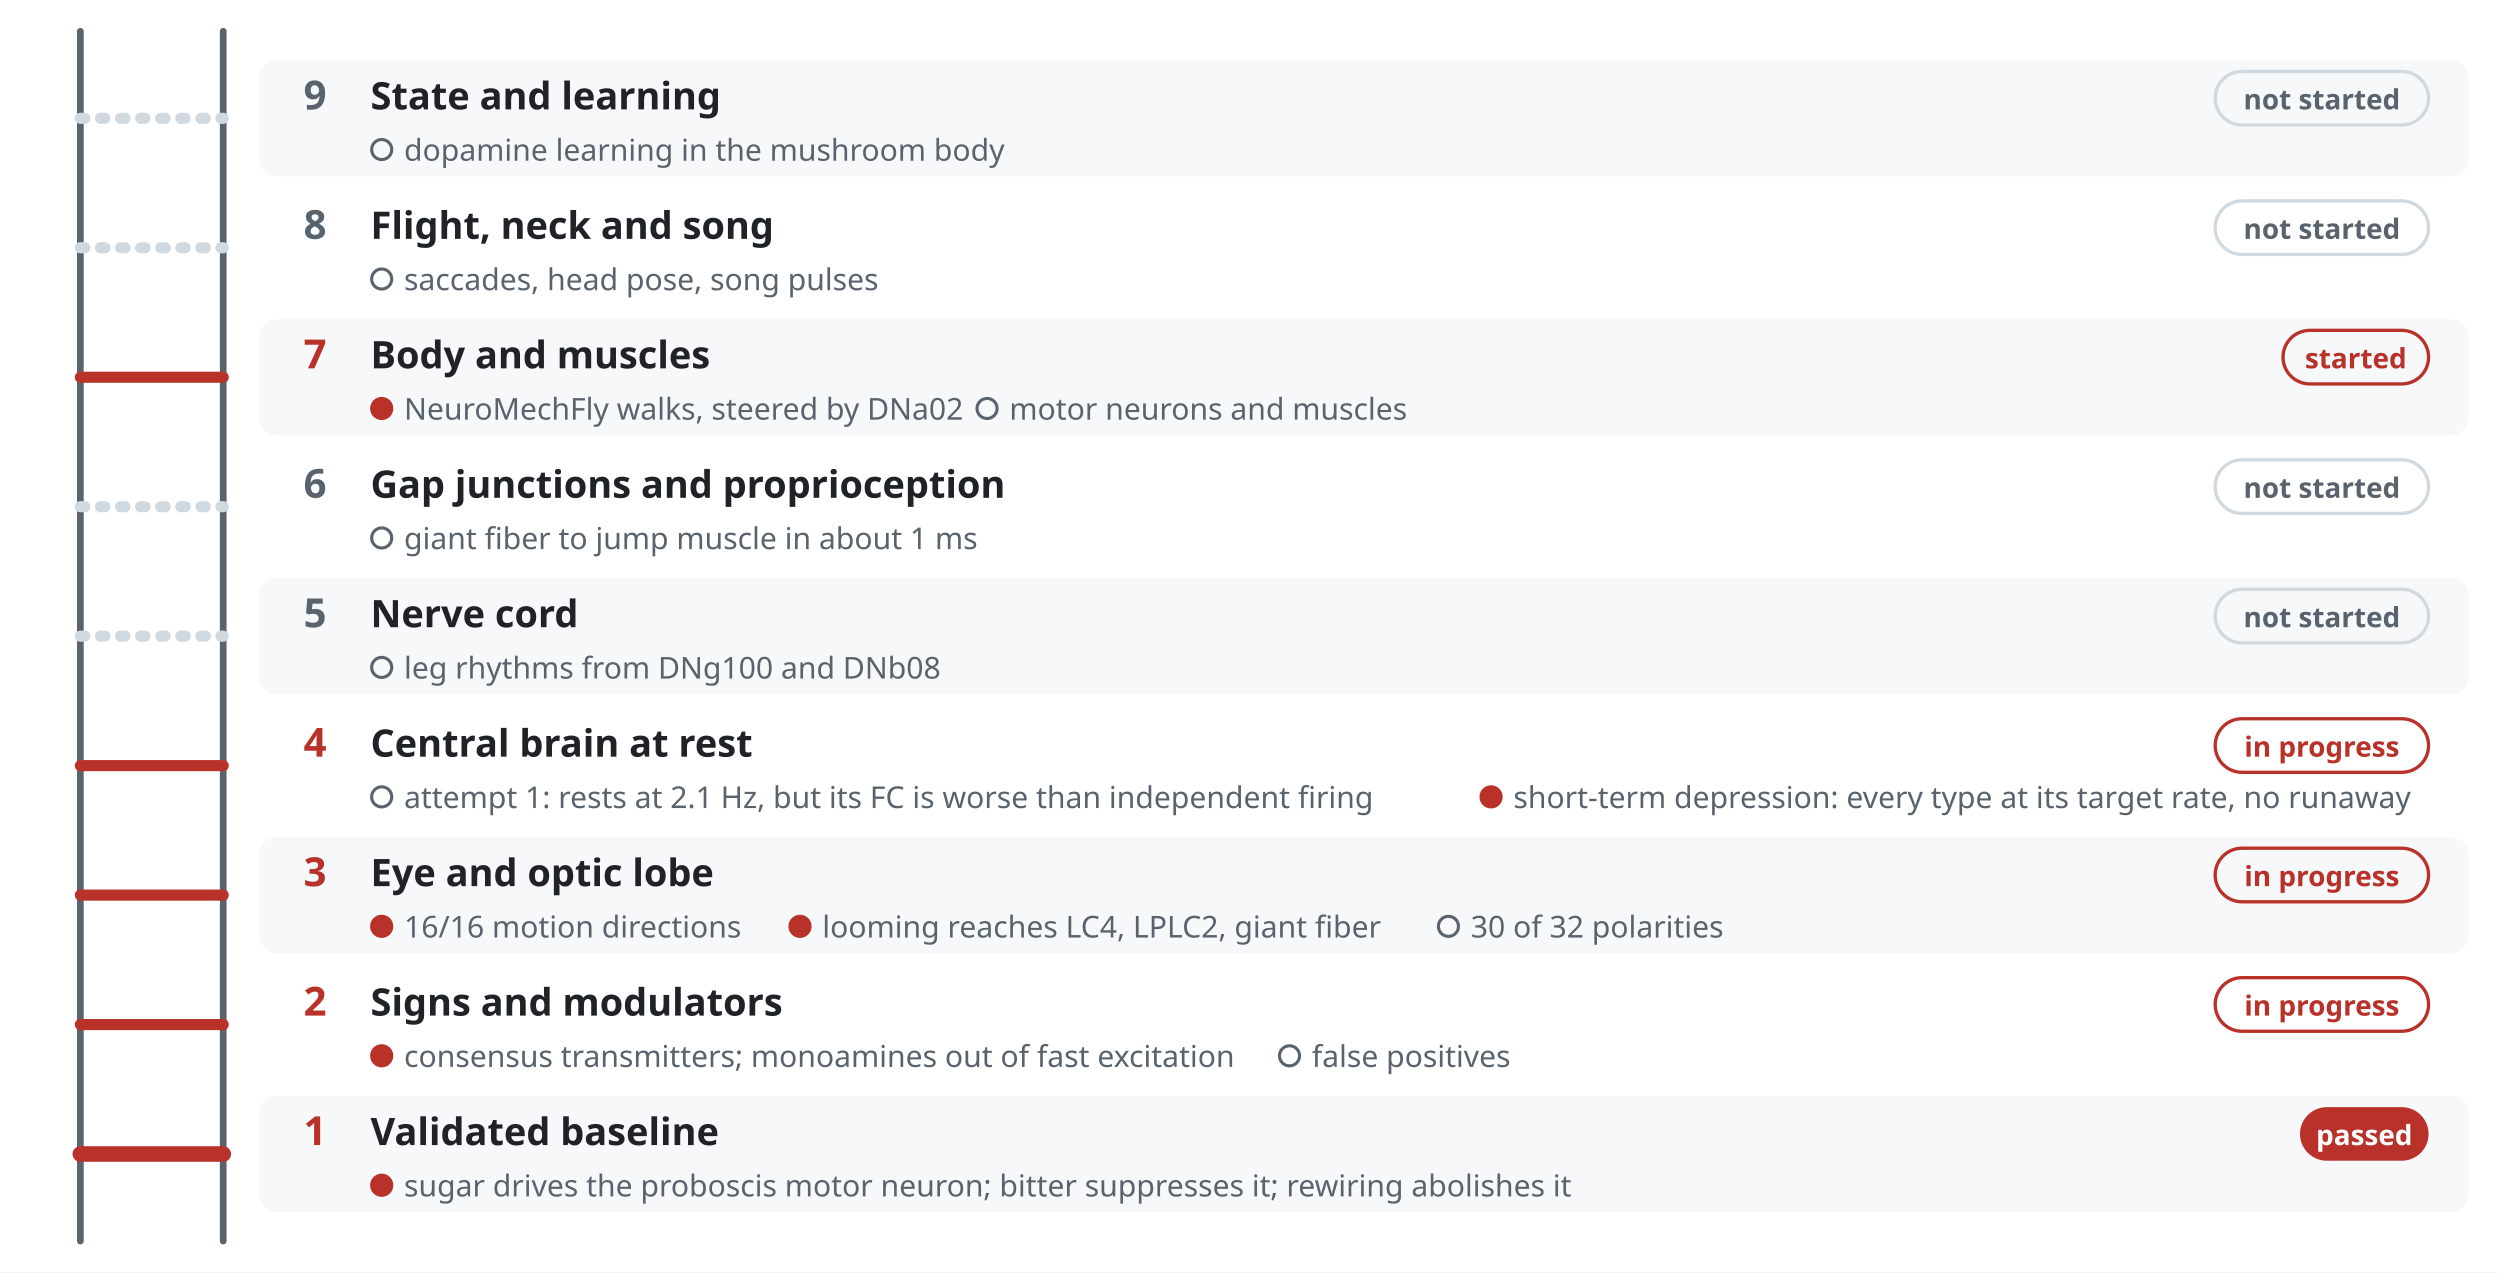
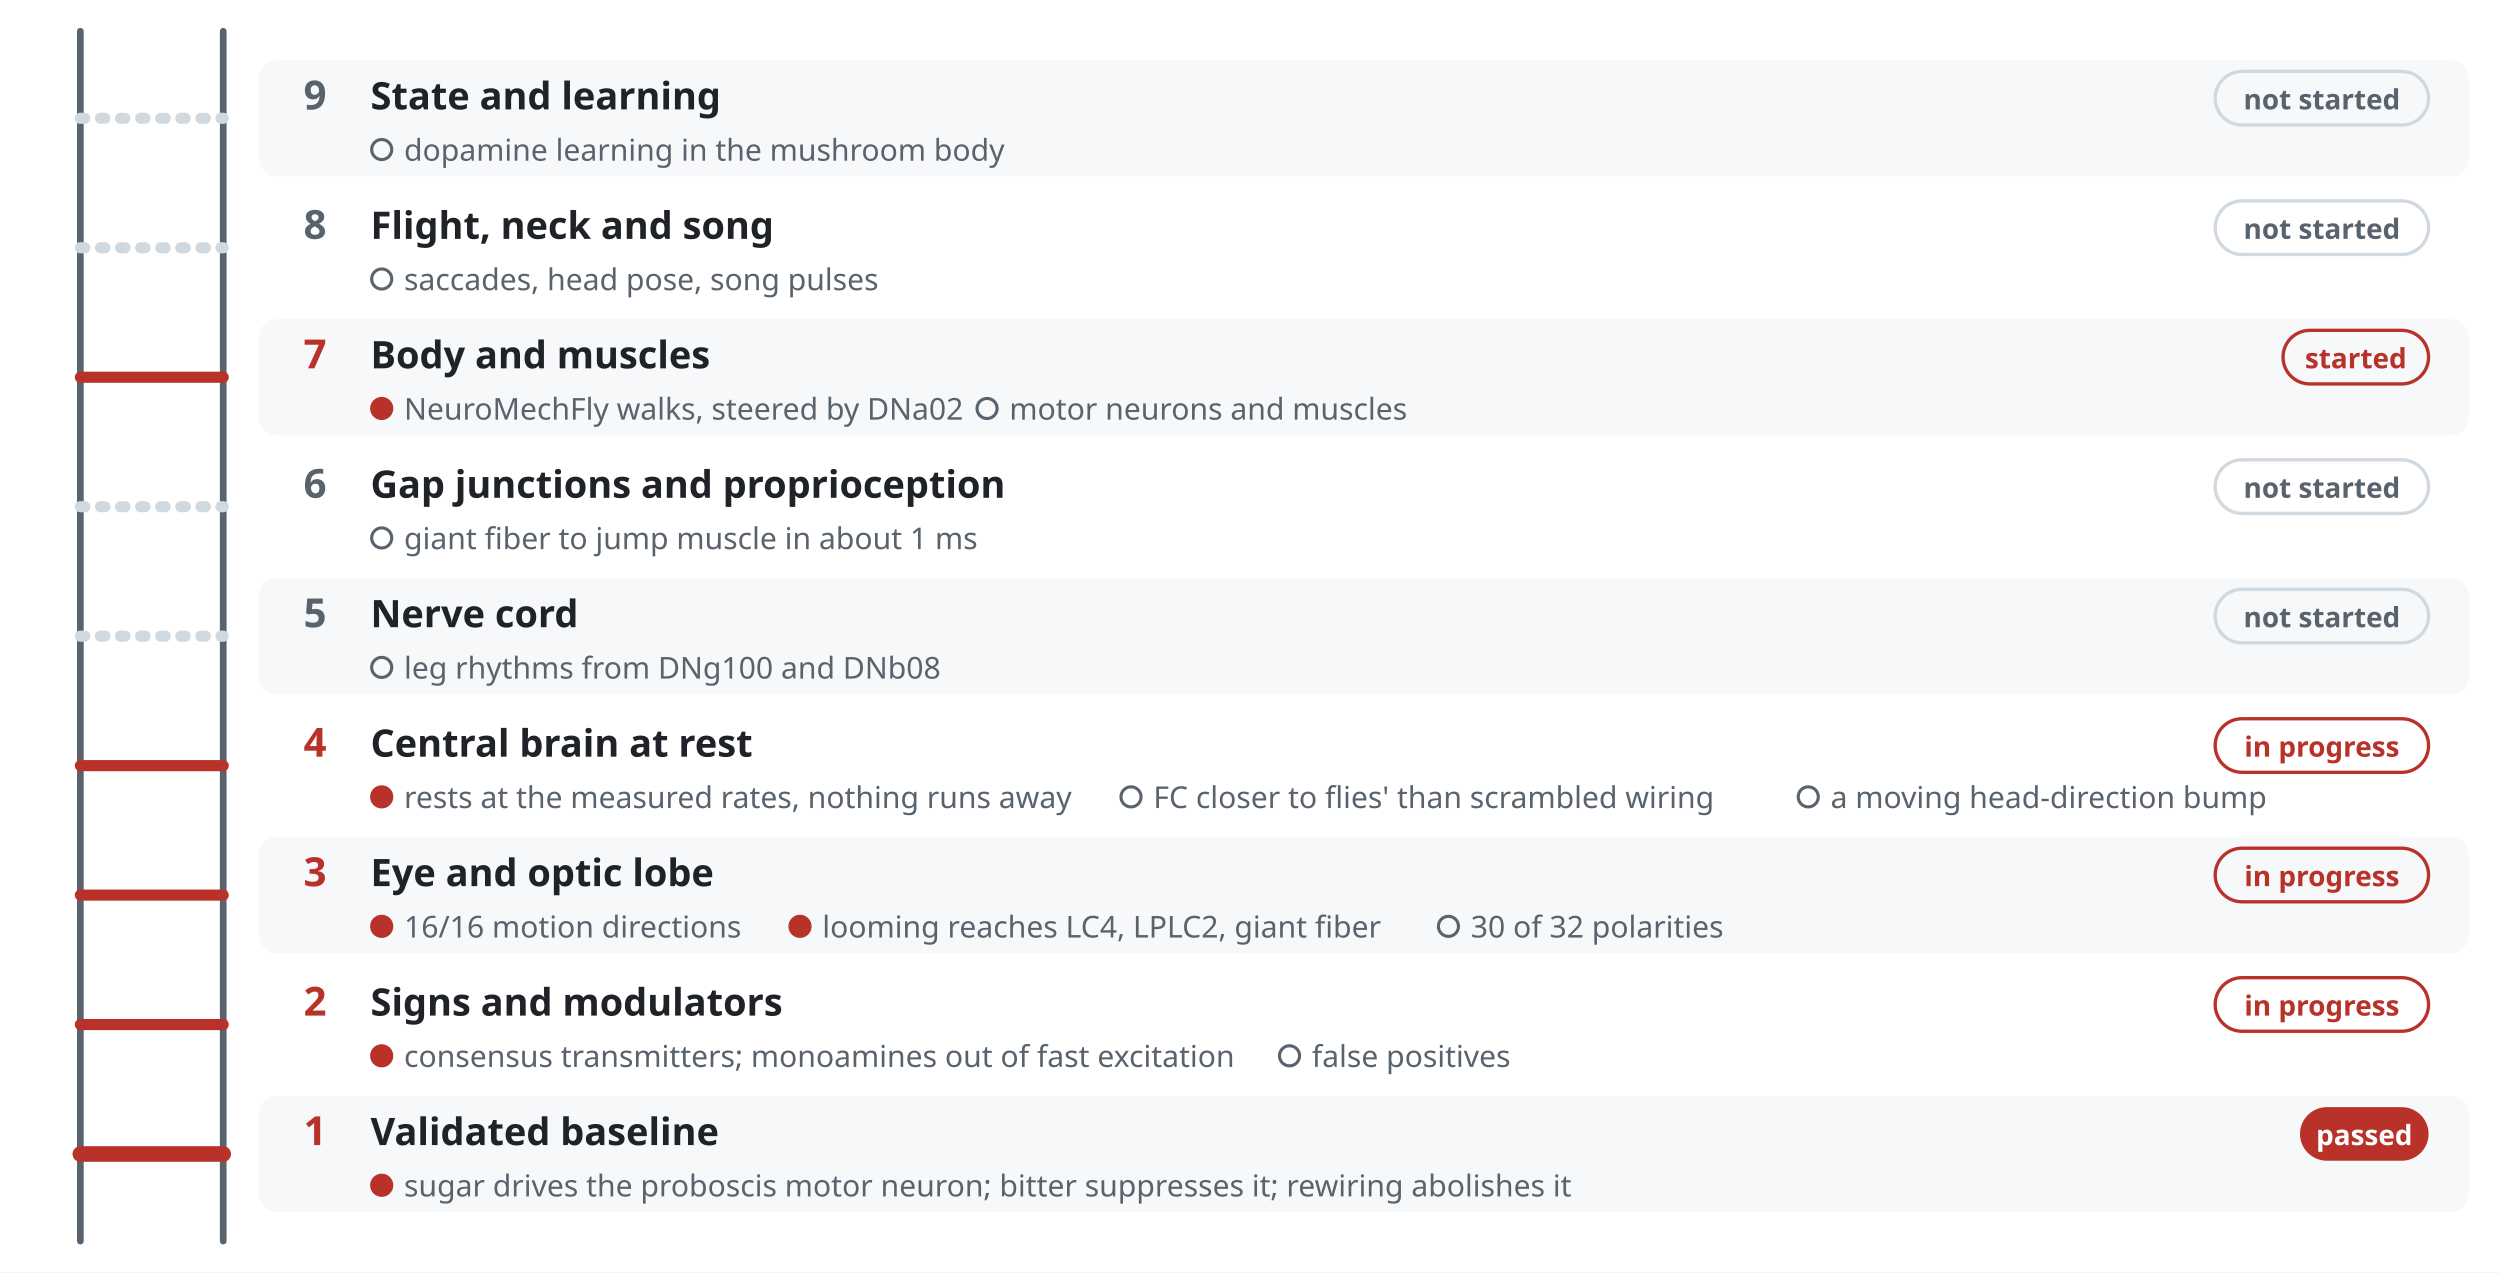
<svg xmlns="http://www.w3.org/2000/svg" width="1120" height="570" viewBox="0 0 1120 570" role="img" aria-labelledby="t">
  <style>
    text { font-family: -apple-system, BlinkMacSystemFont, 'Segoe UI', 'Noto Sans', Helvetica, Arial, sans-serif; }
    .num { font-size: 18px; font-weight: 700; font-variant-numeric: tabular-nums; }
    .name { font-size: 17px; font-weight: 600; fill: #1f2328; }
    .mark { font-size: 13.5px; fill: #59636e; }
    .pill { font-size: 12.5px; font-weight: 600; }
    @media (prefers-reduced-motion: no-preference) { .r0 { animation: climb0 6.0s ease-out infinite; } @keyframes climb0 { 0%, 4.2% { opacity: 0.18; } 8.2%, 94% { opacity: 1; } 100% { opacity: 0.18; } } .r1 { animation: climb1 6.0s ease-out infinite; } @keyframes climb1 { 0%, 8.8% { opacity: 0.18; } 12.8%, 94% { opacity: 1; } 100% { opacity: 0.18; } } .r2 { animation: climb2 6.0s ease-out infinite; } @keyframes climb2 { 0%, 13.5% { opacity: 0.18; } 17.5%, 94% { opacity: 1; } 100% { opacity: 0.18; } } .r3 { animation: climb3 6.0s ease-out infinite; } @keyframes climb3 { 0%, 18.2% { opacity: 0.18; } 22.2%, 94% { opacity: 1; } 100% { opacity: 0.18; } } .r4 { animation: climb4 6.0s ease-out infinite; } @keyframes climb4 { 0%, 22.8% { opacity: 0.18; } 26.8%, 94% { opacity: 1; } 100% { opacity: 0.18; } } .r5 { animation: climb5 6.0s ease-out infinite; } @keyframes climb5 { 0%, 27.5% { opacity: 0.18; } 31.5%, 94% { opacity: 1; } 100% { opacity: 0.18; } } .r6 { animation: climb6 6.0s ease-out infinite; } @keyframes climb6 { 0%, 32.2% { opacity: 0.18; } 36.2%, 94% { opacity: 1; } 100% { opacity: 0.18; } } .r7 { animation: climb7 6.0s ease-out infinite; } @keyframes climb7 { 0%, 36.8% { opacity: 0.18; } 40.8%, 94% { opacity: 1; } 100% { opacity: 0.18; } } .r8 { animation: climb8 6.0s ease-out infinite; } @keyframes climb8 { 0%, 41.5% { opacity: 0.18; } 45.5%, 94% { opacity: 1; } 100% { opacity: 0.18; } } }
    </style>
  <rect width="1120" height="570" fill="#ffffff" />
  <path d="M36 14V556M100 14V556" stroke="#59636e" stroke-width="3" stroke-linecap="round" />
  <g class="rung r0">
    <rect x="116" y="491.0" width="990" height="52" rx="8" fill="#f6f8fa" />
    <path d="M36 517.0H100" stroke="#b8322a" stroke-width="7" stroke-linecap="round" />
    <text x="136" y="513.0" class="num" fill="#b8322a">1</text>
    <text x="166" y="513.0" class="name">Validated baseline</text>
    <rect x="1030.4" y="496.0" width="57.6" height="24" rx="12" fill="#b8322a" />
    <text x="1059.2" y="513.0" class="pill" fill="#ffffff" text-anchor="middle">passed</text>
    <circle cx="171.0" cy="531.0" r="4.5" fill="#b8322a" stroke="#b8322a" stroke-width="1.4" />
    <text x="181.0" y="536.0" class="mark">sugar drives the proboscis motor neuron; bitter suppresses it; rewiring abolishes it</text>
  </g>
  <g class="rung r1">
    <path d="M36 459.0H100" stroke="#b8322a" stroke-width="5" stroke-linecap="round" />
    <text x="136" y="455.0" class="num" fill="#b8322a">2</text>
    <text x="166" y="455.0" class="name">Signs and modulators</text>
    <rect x="992.4" y="438.0" width="95.6" height="24" rx="12" fill="none" stroke="#b8322a" stroke-width="1.5" />
    <text x="1040.2" y="455.0" class="pill" fill="#b8322a" text-anchor="middle">in progress</text>
    <circle cx="171.0" cy="473.0" r="4.5" fill="#b8322a" stroke="#b8322a" stroke-width="1.4" />
    <text x="181.0" y="478.0" class="mark">consensus transmitters; monoamines out of fast excitation</text>
    <circle cx="577.7" cy="473.0" r="4.5" fill="none" stroke="#59636e" stroke-width="1.4" />
    <text x="587.7" y="478.0" class="mark">false positives</text>
  </g>
  <g class="rung r2">
    <rect x="116" y="375.0" width="990" height="52" rx="8" fill="#f6f8fa" />
    <path d="M36 401.0H100" stroke="#b8322a" stroke-width="5" stroke-linecap="round" />
    <text x="136" y="397.0" class="num" fill="#b8322a">3</text>
    <text x="166" y="397.0" class="name">Eye and optic lobe</text>
    <rect x="992.4" y="380.0" width="95.6" height="24" rx="12" fill="none" stroke="#b8322a" stroke-width="1.5" />
    <text x="1040.2" y="397.0" class="pill" fill="#b8322a" text-anchor="middle">in progress</text>
    <circle cx="171.0" cy="415.0" r="4.5" fill="#b8322a" stroke="#b8322a" stroke-width="1.4" />
    <text x="181.0" y="420.0" class="mark">16/16 motion directions</text>
    <circle cx="358.4" cy="415.0" r="4.5" fill="#b8322a" stroke="#b8322a" stroke-width="1.4" />
    <text x="368.4" y="420.0" class="mark">looming reaches LC4, LPLC2, giant fiber</text>
    <circle cx="648.9" cy="415.0" r="4.5" fill="none" stroke="#59636e" stroke-width="1.4" />
    <text x="658.9" y="420.0" class="mark">30 of 32 polarities</text>
  </g>
  <g class="rung r3">
    <path d="M36 343.0H100" stroke="#b8322a" stroke-width="5" stroke-linecap="round" />
    <text x="136" y="339.0" class="num" fill="#b8322a">4</text>
    <text x="166" y="339.0" class="name">Central brain at rest</text>
    <rect x="992.4" y="322.0" width="95.6" height="24" rx="12" fill="none" stroke="#b8322a" stroke-width="1.5" />
    <text x="1040.2" y="339.0" class="pill" fill="#b8322a" text-anchor="middle">in progress</text>
-     <circle cx="171.0" cy="357.0" r="4.5" fill="none" stroke="#59636e" stroke-width="1.4" />
-     <text x="181.0" y="362.0" class="mark">attempt 1: rests at 2.1 Hz, but its FC is worse than independent firing</text>
-     <circle cx="668.0" cy="357.0" r="4.5" fill="#b8322a" stroke="#b8322a" stroke-width="1.4" />
-     <text x="678.0" y="362.0" class="mark">short-term depression: every type at its target rate, no runaway</text>
+     <circle cx="171.0" cy="357.0" r="4.5" fill="#b8322a" stroke="#b8322a" stroke-width="1.4" />
+     <text x="181.0" y="362.0" class="mark">rests at the measured rates, nothing runs away</text>
+     <circle cx="506.7" cy="357.0" r="4.5" fill="none" stroke="#59636e" stroke-width="1.4" />
+     <text x="516.7" y="362.0" class="mark">FC closer to flies' than scrambled wiring</text>
+     <circle cx="810.1" cy="357.0" r="4.5" fill="none" stroke="#59636e" stroke-width="1.4" />
+     <text x="820.1" y="362.0" class="mark">a moving head-direction bump</text>
  </g>
  <g class="rung r4">
    <rect x="116" y="259.0" width="990" height="52" rx="8" fill="#f6f8fa" />
    <path d="M36 285.0H100" stroke="#d1d9e0" stroke-width="5" stroke-linecap="round" stroke-dasharray="2 7" />
    <text x="136" y="281.0" class="num" fill="#59636e">5</text>
    <text x="166" y="281.0" class="name">Nerve cord</text>
    <rect x="992.4" y="264.0" width="95.6" height="24" rx="12" fill="none" stroke="#d1d9e0" stroke-width="1.5" />
    <text x="1040.2" y="281.0" class="pill" fill="#59636e" text-anchor="middle">not started</text>
    <circle cx="171.0" cy="299.0" r="4.5" fill="none" stroke="#59636e" stroke-width="1.4" />
    <text x="181.0" y="304.0" class="mark">leg rhythms from DNg100 and DNb08</text>
  </g>
  <g class="rung r5">
    <path d="M36 227.0H100" stroke="#d1d9e0" stroke-width="5" stroke-linecap="round" stroke-dasharray="2 7" />
    <text x="136" y="223.0" class="num" fill="#59636e">6</text>
    <text x="166" y="223.0" class="name">Gap junctions and proprioception</text>
    <rect x="992.4" y="206.0" width="95.6" height="24" rx="12" fill="none" stroke="#d1d9e0" stroke-width="1.5" />
    <text x="1040.2" y="223.0" class="pill" fill="#59636e" text-anchor="middle">not started</text>
    <circle cx="171.0" cy="241.0" r="4.5" fill="none" stroke="#59636e" stroke-width="1.4" />
    <text x="181.0" y="246.0" class="mark">giant fiber to jump muscle in about 1 ms</text>
  </g>
  <g class="rung r6">
    <rect x="116" y="143.0" width="990" height="52" rx="8" fill="#f6f8fa" />
    <path d="M36 169.0H100" stroke="#b8322a" stroke-width="5" stroke-linecap="round" />
    <text x="136" y="165.0" class="num" fill="#b8322a">7</text>
    <text x="166" y="165.0" class="name">Body and muscles</text>
    <rect x="1022.8" y="148.0" width="65.2" height="24" rx="12" fill="none" stroke="#b8322a" stroke-width="1.5" />
    <text x="1055.4" y="165.0" class="pill" fill="#b8322a" text-anchor="middle">started</text>
    <circle cx="171.0" cy="183.0" r="4.5" fill="#b8322a" stroke="#b8322a" stroke-width="1.4" />
    <text x="181.0" y="188.0" class="mark">NeuroMechFly walks, steered by DNa02</text>
    <circle cx="442.2" cy="183.0" r="4.5" fill="none" stroke="#59636e" stroke-width="1.4" />
    <text x="452.2" y="188.0" class="mark">motor neurons and muscles</text>
  </g>
  <g class="rung r7">
    <path d="M36 111.0H100" stroke="#d1d9e0" stroke-width="5" stroke-linecap="round" stroke-dasharray="2 7" />
    <text x="136" y="107.0" class="num" fill="#59636e">8</text>
    <text x="166" y="107.0" class="name">Flight, neck and song</text>
    <rect x="992.4" y="90.0" width="95.6" height="24" rx="12" fill="none" stroke="#d1d9e0" stroke-width="1.5" />
    <text x="1040.2" y="107.0" class="pill" fill="#59636e" text-anchor="middle">not started</text>
    <circle cx="171.0" cy="125.0" r="4.5" fill="none" stroke="#59636e" stroke-width="1.4" />
    <text x="181.0" y="130.0" class="mark">saccades, head pose, song pulses</text>
  </g>
  <g class="rung r8">
    <rect x="116" y="27.0" width="990" height="52" rx="8" fill="#f6f8fa" />
    <path d="M36 53.0H100" stroke="#d1d9e0" stroke-width="5" stroke-linecap="round" stroke-dasharray="2 7" />
    <text x="136" y="49.0" class="num" fill="#59636e">9</text>
    <text x="166" y="49.0" class="name">State and learning</text>
    <rect x="992.4" y="32.0" width="95.6" height="24" rx="12" fill="none" stroke="#d1d9e0" stroke-width="1.5" />
    <text x="1040.2" y="49.0" class="pill" fill="#59636e" text-anchor="middle">not started</text>
    <circle cx="171.0" cy="67.0" r="4.5" fill="none" stroke="#59636e" stroke-width="1.4" />
    <text x="181.0" y="72.0" class="mark">dopamine learning in the mushroom body</text>
  </g>
</svg>
